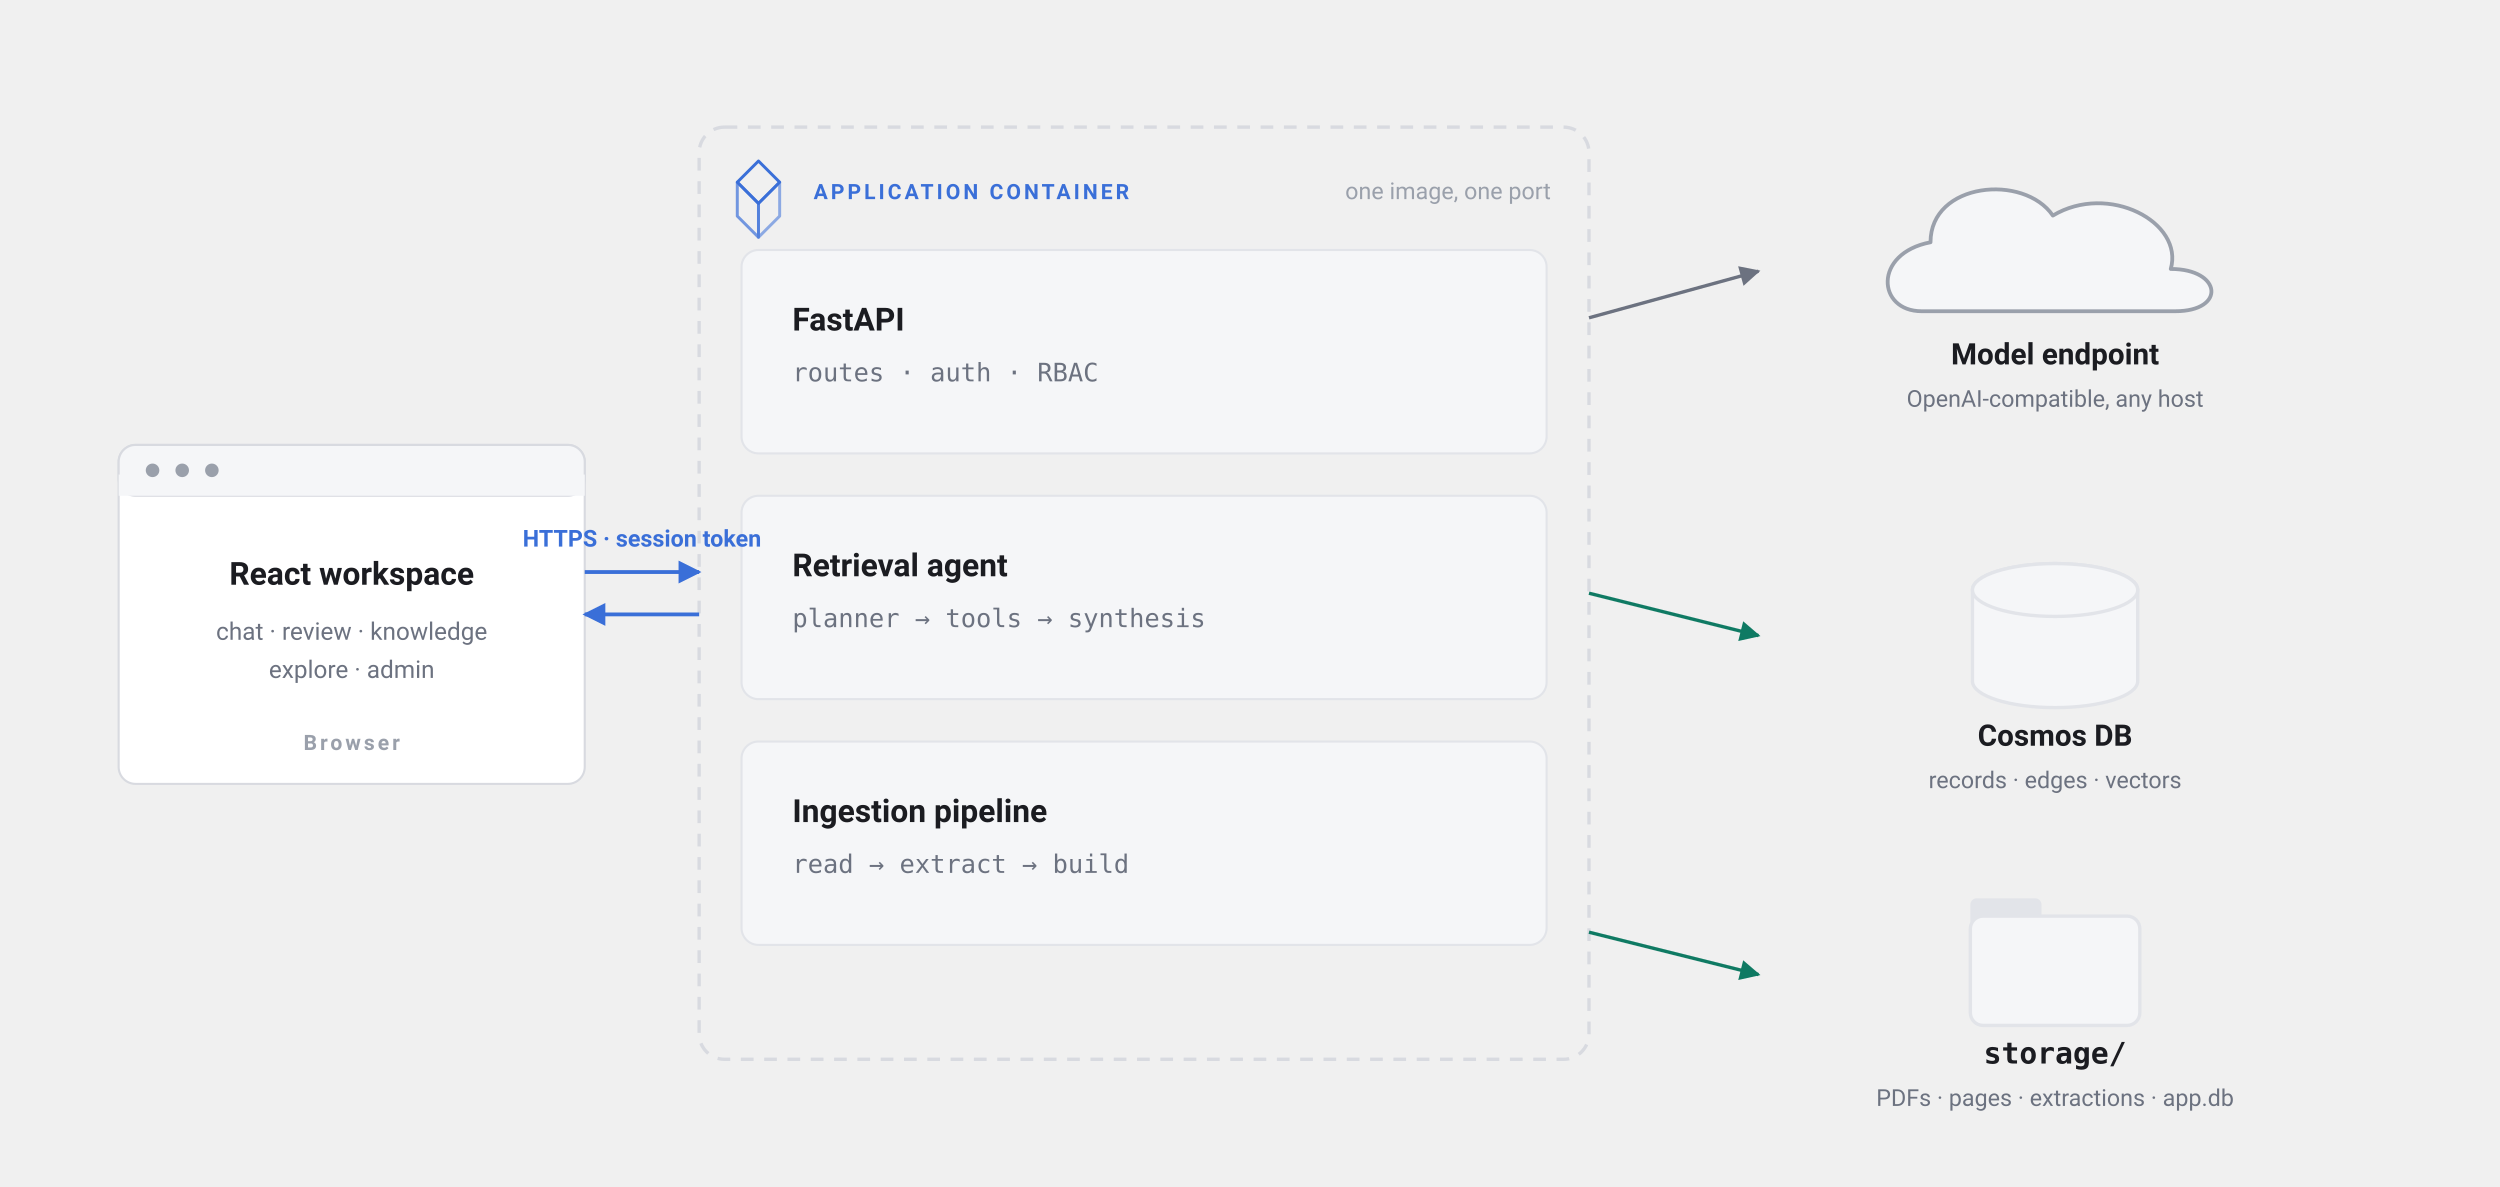
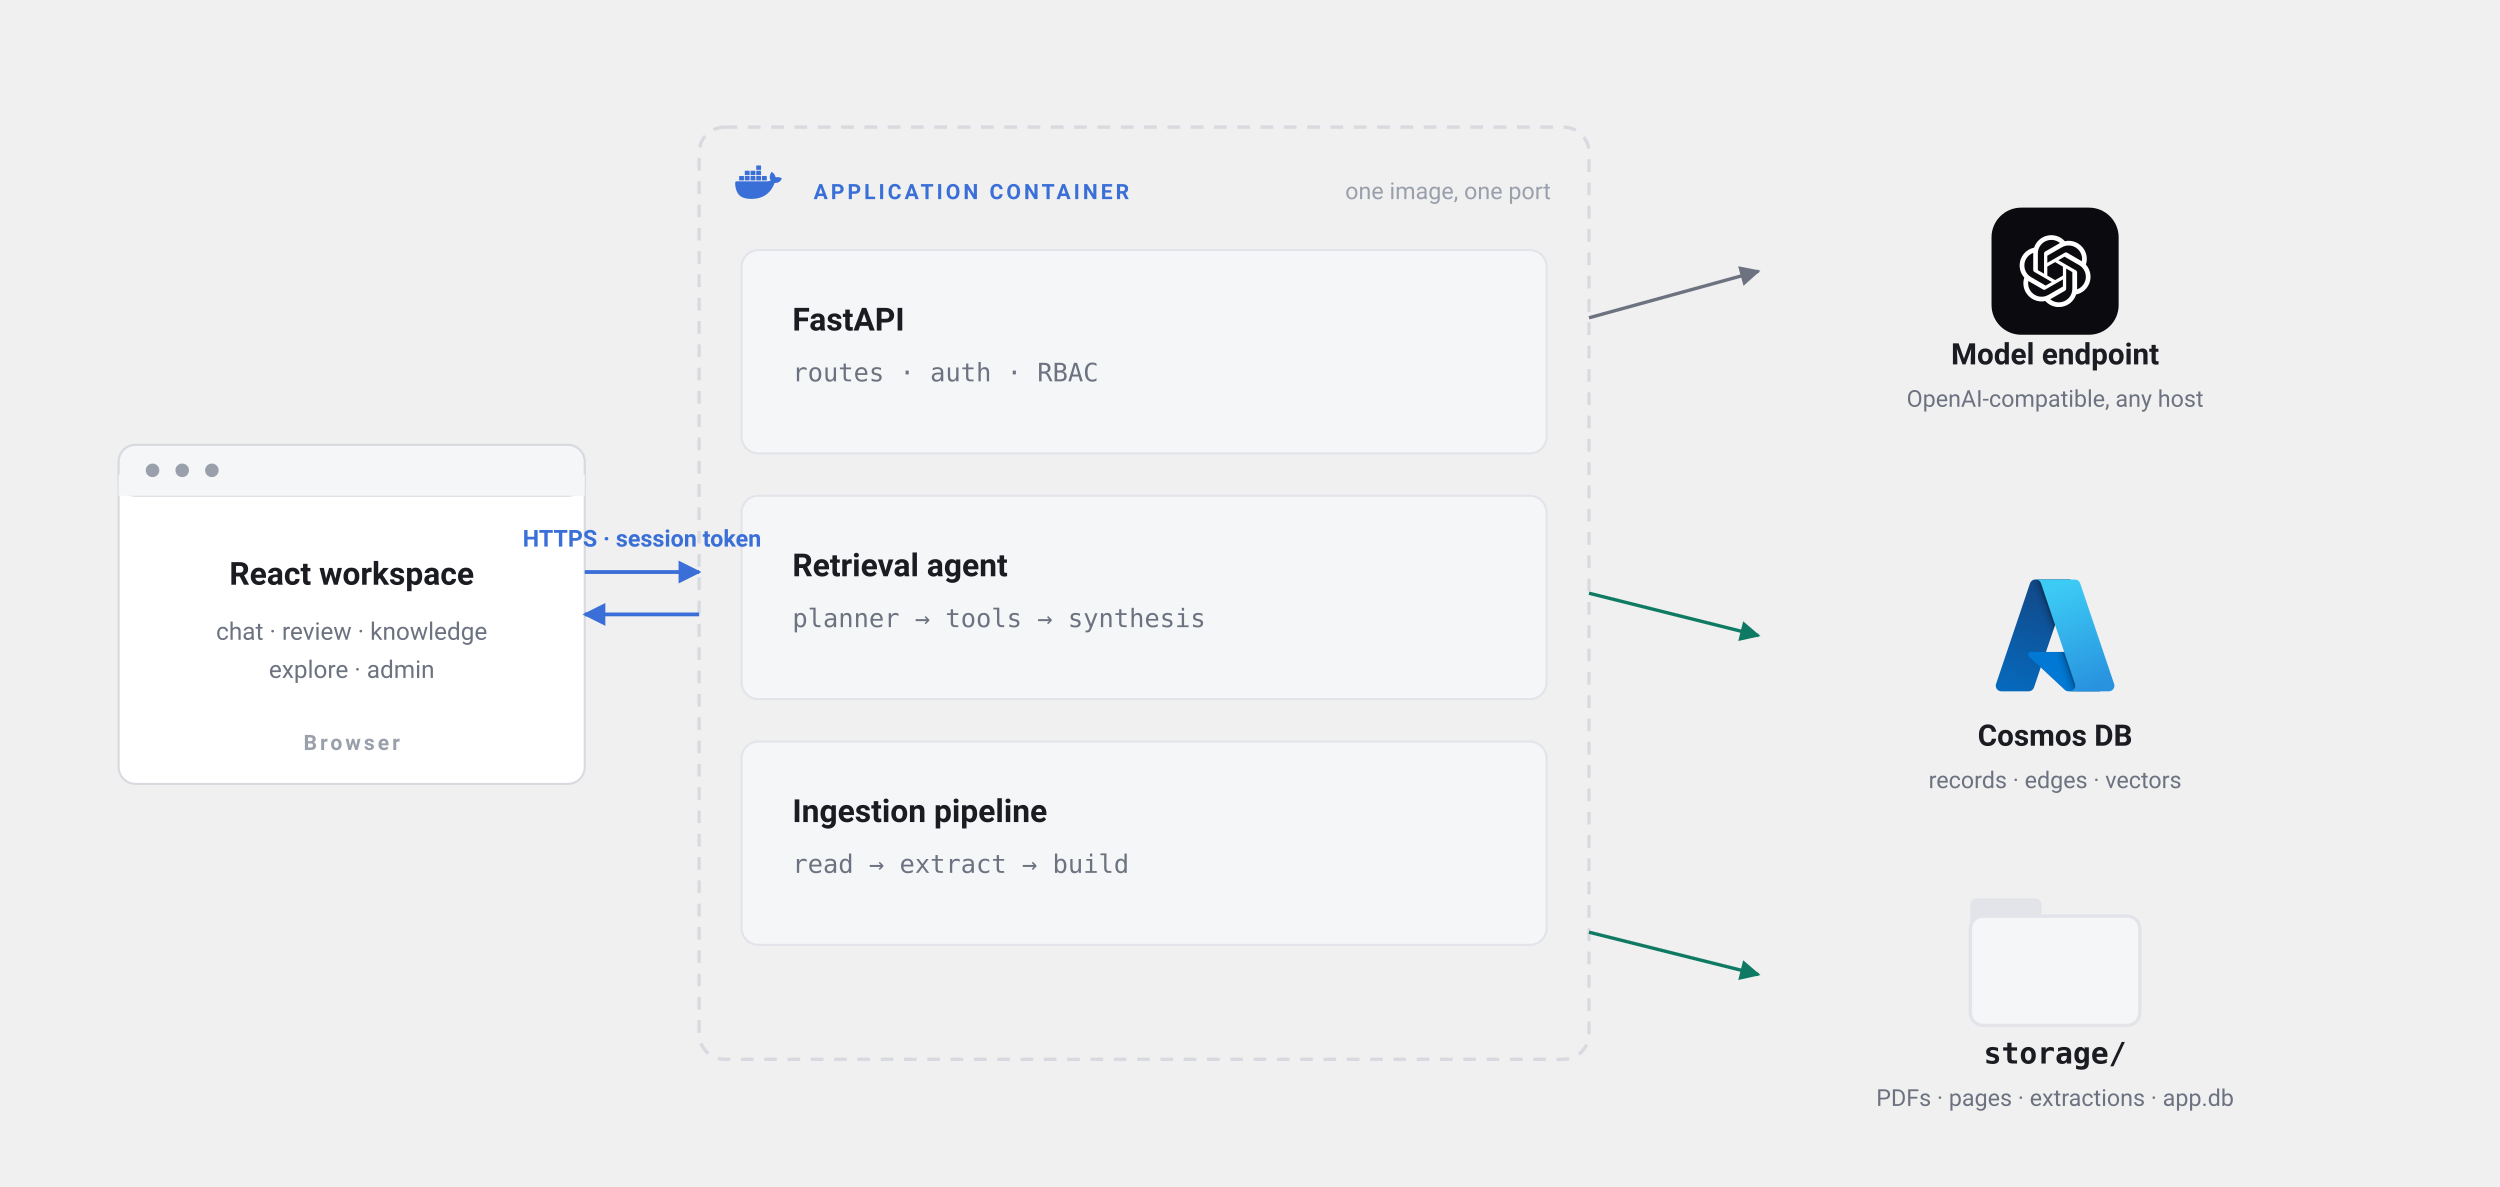
<svg xmlns="http://www.w3.org/2000/svg" viewBox="0 0 1180 560" width="1180" height="560" role="img" aria-labelledby="t d">
  <defs>
    <marker id="head" viewBox="0 0 10 10" refX="9" refY="5" markerWidth="6" markerHeight="6" orient="auto-start-reverse">
      <path d="M 0 0 L 10 5 L 0 10 z" fill="context-stroke" />
    </marker>
  </defs>
  <rect x="56" y="210" width="220" height="160" rx="8" fill="#ffffff" stroke="#d8dae0" stroke-width="1" />
  <rect x="56" y="210" width="220" height="24" rx="8" fill="#f5f6f8" stroke="#d8dae0" stroke-width="1" />
  <rect x="56" y="224" width="220" height="10" rx="0" fill="#f5f6f8" />
  <circle cx="72" cy="222" r="3.2" fill="#9aa0ab" />
  <circle cx="86" cy="222" r="3.2" fill="#9aa0ab" />
  <circle cx="100" cy="222" r="3.2" fill="#9aa0ab" />
  <text x="166.0" y="276" font-family="ui-sans-serif,-apple-system,BlinkMacSystemFont,'Segoe UI',Roboto,'Helvetica Neue',sans-serif" font-size="15" font-weight="700" fill="#1b1c21" text-anchor="middle">React workspace</text>
  <text x="166.0" y="302" font-family="ui-sans-serif,-apple-system,BlinkMacSystemFont,'Segoe UI',Roboto,'Helvetica Neue',sans-serif" font-size="11.5" font-weight="400" fill="#6c7280" text-anchor="middle">chat · review · knowledge</text>
  <text x="166.0" y="320" font-family="ui-sans-serif,-apple-system,BlinkMacSystemFont,'Segoe UI',Roboto,'Helvetica Neue',sans-serif" font-size="11.5" font-weight="400" fill="#6c7280" text-anchor="middle">explore · admin</text>
  <text x="166.0" y="354" font-family="ui-sans-serif,-apple-system,BlinkMacSystemFont,'Segoe UI',Roboto,'Helvetica Neue',sans-serif" font-size="10" font-weight="700" fill="#9aa0ab" text-anchor="middle" letter-spacing="1.4">Browser</text>
  <rect x="330" y="60" width="420" height="440" rx="12" fill="none" stroke="#d8dae0" stroke-width="1.6" stroke-dasharray="6 5" />
-   <path d="M 348 86.0 L 358.0 76 L 368 86.0 L 358.0 96 Z" fill="none" stroke="#3a6fd8" stroke-width="1.4" stroke-linejoin="round" />
-   <path d="M 348 86.0 L 358.0 96 L 358.0 112.0 L 348 102.0 Z" fill="none" stroke="#3a6fd8" stroke-width="1.4" stroke-linejoin="round" opacity="0.7" />
-   <path d="M 368 86.0 L 358.0 96 L 358.0 112.0 L 368 102.0 Z" fill="none" stroke="#3a6fd8" stroke-width="1.4" stroke-linejoin="round" opacity="0.55" />
+   <g transform="translate(347.0 75.0) scale(0.9166667)">
+     <path fill="#3a6fd8" d="M13.983 11.078h2.119a.186.186 0 00.186-.185V9.006a.186.186 0 00-.186-.186h-2.119a.185.185 0 00-.185.185v1.888c0 .102.083.185.185.185m-2.954-5.43h2.118a.186.186 0 00.186-.186V3.574a.186.186 0 00-.186-.185h-2.118a.185.185 0 00-.185.185v1.888c0 .102.082.185.185.185m0 2.716h2.118a.187.187 0 00.186-.186V6.29a.186.186 0 00-.186-.185h-2.118a.185.185 0 00-.185.185v1.887c0 .102.082.185.185.186m-2.93 0h2.12a.186.186 0 00.184-.186V6.29a.185.185 0 00-.185-.185H8.1a.185.185 0 00-.185.185v1.887c0 .102.083.185.185.186m-2.964 0h2.119a.186.186 0 00.185-.186V6.29a.185.185 0 00-.185-.185H5.136a.186.186 0 00-.186.185v1.887c0 .102.084.185.186.186m5.893 2.715h2.118a.186.186 0 00.186-.185V9.006a.186.186 0 00-.186-.186h-2.118a.185.185 0 00-.185.185v1.888c0 .102.082.185.185.185m-2.93 0h2.12a.185.185 0 00.184-.185V9.006a.185.185 0 00-.184-.186h-2.12a.185.185 0 00-.184.185v1.888c0 .102.083.185.185.185m-2.964 0h2.119a.185.185 0 00.185-.185V9.006a.185.185 0 00-.184-.186h-2.12a.186.186 0 00-.186.186v1.887c0 .102.084.185.186.185m-2.92 0h2.12a.185.185 0 00.184-.185V9.006a.185.185 0 00-.184-.186h-2.12a.185.185 0 00-.184.185v1.888c0 .102.082.185.185.185M23.763 9.89c-.065-.051-.672-.51-1.954-.51-.338.001-.676.03-1.01.087-.248-1.7-1.653-2.53-1.716-2.566l-.344-.199-.226.327c-.284.438-.49.922-.612 1.43-.23.97-.09 1.882.403 2.661-.595.332-1.55.413-1.744.42H.751a.751.751 0 00-.75.748 11.376 11.376 0 00.692 4.062c.545 1.428 1.355 2.48 2.41 3.124 1.18.723 3.1 1.137 5.275 1.137.983.003 1.963-.086 2.93-.266a12.248 12.248 0 003.823-1.389c.98-.567 1.86-1.288 2.61-2.136 1.252-1.418 1.998-2.997 2.553-4.4h.221c1.372 0 2.215-.549 2.68-1.009.309-.293.55-.65.707-1.046l.098-.288Z" />
+   </g>
  <text x="384" y="94" font-family="ui-sans-serif,-apple-system,BlinkMacSystemFont,'Segoe UI',Roboto,'Helvetica Neue',sans-serif" font-size="10" font-weight="700" fill="#3a6fd8" letter-spacing="1.4">APPLICATION CONTAINER</text>
  <text x="732" y="94" font-family="ui-sans-serif,-apple-system,BlinkMacSystemFont,'Segoe UI',Roboto,'Helvetica Neue',sans-serif" font-size="11" font-weight="400" fill="#9aa0ab" text-anchor="end">one image, one port</text>
  <rect x="350" y="118" width="380" height="96" rx="8" fill="#f5f6f8" stroke="#e2e4e9" stroke-width="1" />
  <text x="374" y="156" font-family="ui-sans-serif,-apple-system,BlinkMacSystemFont,'Segoe UI',Roboto,'Helvetica Neue',sans-serif" font-size="15" font-weight="700" fill="#1b1c21">FastAPI</text>
  <text x="374" y="180" font-family="ui-monospace,'Cascadia Code','SF Mono',Menlo,Consolas,monospace" font-size="12" font-weight="400" fill="#6c7280">routes · auth · RBAC</text>
  <rect x="350" y="234" width="380" height="96" rx="8" fill="#f5f6f8" stroke="#e2e4e9" stroke-width="1" />
  <text x="374" y="272" font-family="ui-sans-serif,-apple-system,BlinkMacSystemFont,'Segoe UI',Roboto,'Helvetica Neue',sans-serif" font-size="15" font-weight="700" fill="#1b1c21">Retrieval agent</text>
  <text x="374" y="296" font-family="ui-monospace,'Cascadia Code','SF Mono',Menlo,Consolas,monospace" font-size="12" font-weight="400" fill="#6c7280">planner → tools → synthesis</text>
  <rect x="350" y="350" width="380" height="96" rx="8" fill="#f5f6f8" stroke="#e2e4e9" stroke-width="1" />
  <text x="374" y="388" font-family="ui-sans-serif,-apple-system,BlinkMacSystemFont,'Segoe UI',Roboto,'Helvetica Neue',sans-serif" font-size="15" font-weight="700" fill="#1b1c21">Ingestion pipeline</text>
  <text x="374" y="412" font-family="ui-monospace,'Cascadia Code','SF Mono',Menlo,Consolas,monospace" font-size="12" font-weight="400" fill="#6c7280">read → extract → build</text>
-   <path d="M 907.0 146.9 C 886.0 146.9 883.9 119.6 911.2 114.35 C 911.2 86.0 955.3 81.8 968.95 101.75 C 995.2 86.0 1030.9 104.9 1024.6 126.95 C 1048.75 126.95 1050.85 146.9 1026.7 146.9 Z" fill="#f5f6f8" stroke="#9aa0ab" stroke-width="1.8" stroke-linejoin="round" />
+   <rect x="940.0" y="98" width="60" height="60" rx="14" fill="#0b0b0f" />
+   <g transform="translate(953.2615 111.0) scale(0.1307692)">
+     <path fill="white" d="M239.184 106.203a64.72 64.72 0 0 0-5.576-53.103C219.452 28.459 191 15.784 163.213 21.74A65.586 65.586 0 0 0 52.096 45.22a64.72 64.72 0 0 0-43.23 31.36c-14.31 24.602-11.061 55.634 8.033 76.74a64.67 64.67 0 0 0 5.525 53.102c14.174 24.65 42.644 37.324 70.446 31.36a64.72 64.72 0 0 0 48.754 21.744c28.481.025 53.714-18.361 62.414-45.481a64.77 64.77 0 0 0 43.229-31.36c14.137-24.558 10.875-55.423-8.083-76.483m-97.56 136.338a48.4 48.4 0 0 1-31.105-11.255l1.535-.87l51.67-29.825a8.6 8.6 0 0 0 4.247-7.367v-72.85l21.845 12.636c.218.111.37.32.409.563v60.367c-.056 26.818-21.783 48.545-48.601 48.601M37.158 197.93a48.35 48.35 0 0 1-5.781-32.589l1.534.921l51.722 29.826a8.34 8.34 0 0 0 8.441 0l63.181-36.425v25.221a.87.87 0 0 1-.358.665l-52.335 30.184c-23.257 13.398-52.97 5.431-66.404-17.803M23.549 85.38a48.5 48.5 0 0 1 25.58-21.333v61.39a8.29 8.29 0 0 0 4.195 7.316l62.874 36.272l-21.845 12.636a.82.82 0 0 1-.767 0L41.353 151.53c-23.211-13.454-31.171-43.144-17.804-66.405zm179.466 41.695l-63.08-36.63L161.73 77.86a.82.82 0 0 1 .768 0l52.233 30.184a48.6 48.6 0 0 1-7.316 87.635v-61.391a8.54 8.54 0 0 0-4.4-7.213m21.742-32.69l-1.535-.922l-51.619-30.081a8.39 8.39 0 0 0-8.492 0L99.98 99.808V74.587a.72.72 0 0 1 .307-.665l52.233-30.133a48.652 48.652 0 0 1 72.236 50.391zM88.061 139.097l-21.845-12.585a.87.87 0 0 1-.41-.614V65.685a48.652 48.652 0 0 1 79.757-37.346l-1.535.87l-51.67 29.825a8.6 8.6 0 0 0-4.246 7.367zm11.868-25.58L128.067 97.3l28.188 16.218v32.434l-28.086 16.218l-28.188-16.218z" />
+   </g>
  <text x="970.0" y="172" font-family="ui-sans-serif,-apple-system,BlinkMacSystemFont,'Segoe UI',Roboto,'Helvetica Neue',sans-serif" font-size="14" font-weight="700" fill="#1b1c21" text-anchor="middle">Model endpoint</text>
  <text x="970.0" y="192" font-family="ui-sans-serif,-apple-system,BlinkMacSystemFont,'Segoe UI',Roboto,'Helvetica Neue',sans-serif" font-size="11" font-weight="400" fill="#6c7280" text-anchor="middle">OpenAI-compatible, any host</text>
-   <path d="M 931.0 278.48 L 931.0 321.52 A 39.0 12.48 0 0 0 1009.0 321.52 L 1009.0 278.48 A 39.0 12.48 0 0 0 931.0 278.48 Z" fill="#f5f6f8" stroke="#e2e4e9" stroke-width="1.6" />
-   <ellipse cx="970.0" cy="278.48" rx="39.0" ry="12.48" fill="#f5f6f8" stroke="#e2e4e9" stroke-width="1.6" />
+   <g transform="translate(942.0 273.5312) scale(0.21875)">
+     <defs>
+       <linearGradient id="dgAzureA" x1="58.972%" x2="37.191%" y1="7.411%" y2="103.762%">
+         <stop offset="0%" stop-color="#114a8b" />
+         <stop offset="100%" stop-color="#0669bc" />
+       </linearGradient>
+       <linearGradient id="dgAzureB" x1="59.719%" x2="52.691%" y1="52.313%" y2="54.864%">
+         <stop offset="0%" stop-opacity=".3" />
+         <stop offset="7.1%" stop-opacity=".2" />
+         <stop offset="32.1%" stop-opacity=".1" />
+         <stop offset="62.3%" stop-opacity=".05" />
+         <stop offset="100%" stop-opacity="0" />
+       </linearGradient>
+       <linearGradient id="dgAzureC" x1="37.279%" x2="62.473%" y1="4.6%" y2="99.979%">
+         <stop offset="0%" stop-color="#3ccbf4" />
+         <stop offset="100%" stop-color="#2892df" />
+       </linearGradient>
+     </defs>
+     <path fill="url(#dgAzureA)" d="M85.343.003h75.753L82.457 233a12.08 12.08 0 0 1-11.442 8.216H12.06A12.06 12.06 0 0 1 .633 225.303L73.898 8.219A12.08 12.08 0 0 1 85.343 0z" />
+     <path fill="#0078d4" d="M195.423 156.282H75.297a5.56 5.56 0 0 0-3.796 9.627l77.19 72.047a12.14 12.14 0 0 0 8.28 3.26h68.02z" />
+     <path fill="url(#dgAzureB)" d="M85.343.003a11.98 11.98 0 0 0-11.471 8.376L.723 225.105a12.045 12.045 0 0 0 11.37 16.112h60.475a12.93 12.93 0 0 0 9.921-8.437l14.588-42.991l52.105 48.6a12.33 12.33 0 0 0 7.757 2.828h67.766l-29.721-84.935l-86.643.02L161.37.003z" />
+     <path fill="url(#dgAzureC)" d="M182.098 8.207A12.06 12.06 0 0 0 170.67.003H86.245c5.175 0 9.773 3.301 11.428 8.204L170.94 225.3a12.062 12.062 0 0 1-11.428 15.92h84.429a12.062 12.062 0 0 0 11.425-15.92z" />
+   </g>
  <text x="970.0" y="352" font-family="ui-sans-serif,-apple-system,BlinkMacSystemFont,'Segoe UI',Roboto,'Helvetica Neue',sans-serif" font-size="14" font-weight="700" fill="#1b1c21" text-anchor="middle">Cosmos DB</text>
  <text x="970.0" y="372" font-family="ui-sans-serif,-apple-system,BlinkMacSystemFont,'Segoe UI',Roboto,'Helvetica Neue',sans-serif" font-size="11" font-weight="400" fill="#6c7280" text-anchor="middle">records · edges · vectors</text>
  <rect x="930.0" y="424" width="33.6" height="13.2" rx="3" fill="#e2e4e9" />
  <rect x="930.0" y="432.4" width="80" height="51.6" rx="6" fill="#f5f6f8" stroke="#e2e4e9" stroke-width="1.6" />
  <text x="970.0" y="502" font-family="ui-monospace,'Cascadia Code','SF Mono',Menlo,Consolas,monospace" font-size="14" font-weight="700" fill="#1b1c21" text-anchor="middle">storage/</text>
  <text x="970.0" y="522" font-family="ui-sans-serif,-apple-system,BlinkMacSystemFont,'Segoe UI',Roboto,'Helvetica Neue',sans-serif" font-size="11" font-weight="400" fill="#6c7280" text-anchor="middle">PDFs · pages · extractions · app.db</text>
  <line x1="276" y1="270.0" x2="330" y2="270.0" stroke="#3a6fd8" stroke-width="1.8" marker-end="url(#head)" />
  <line x1="330" y1="290.0" x2="276" y2="290.0" stroke="#3a6fd8" stroke-width="1.8" marker-end="url(#head)" />
  <text x="303.0" y="258.0" font-family="ui-sans-serif,-apple-system,BlinkMacSystemFont,'Segoe UI',Roboto,'Helvetica Neue',sans-serif" font-size="11" font-weight="600" fill="#3a6fd8" text-anchor="middle">HTTPS · session token</text>
  <line x1="750" y1="150" x2="830" y2="128" stroke="#6c7280" stroke-width="1.6" marker-end="url(#head)" />
  <line x1="750" y1="280.0" x2="830" y2="300" stroke="#0f7a63" stroke-width="1.6" marker-end="url(#head)" />
  <line x1="750" y1="440" x2="830" y2="460" stroke="#0f7a63" stroke-width="1.6" marker-end="url(#head)" />
</svg>
